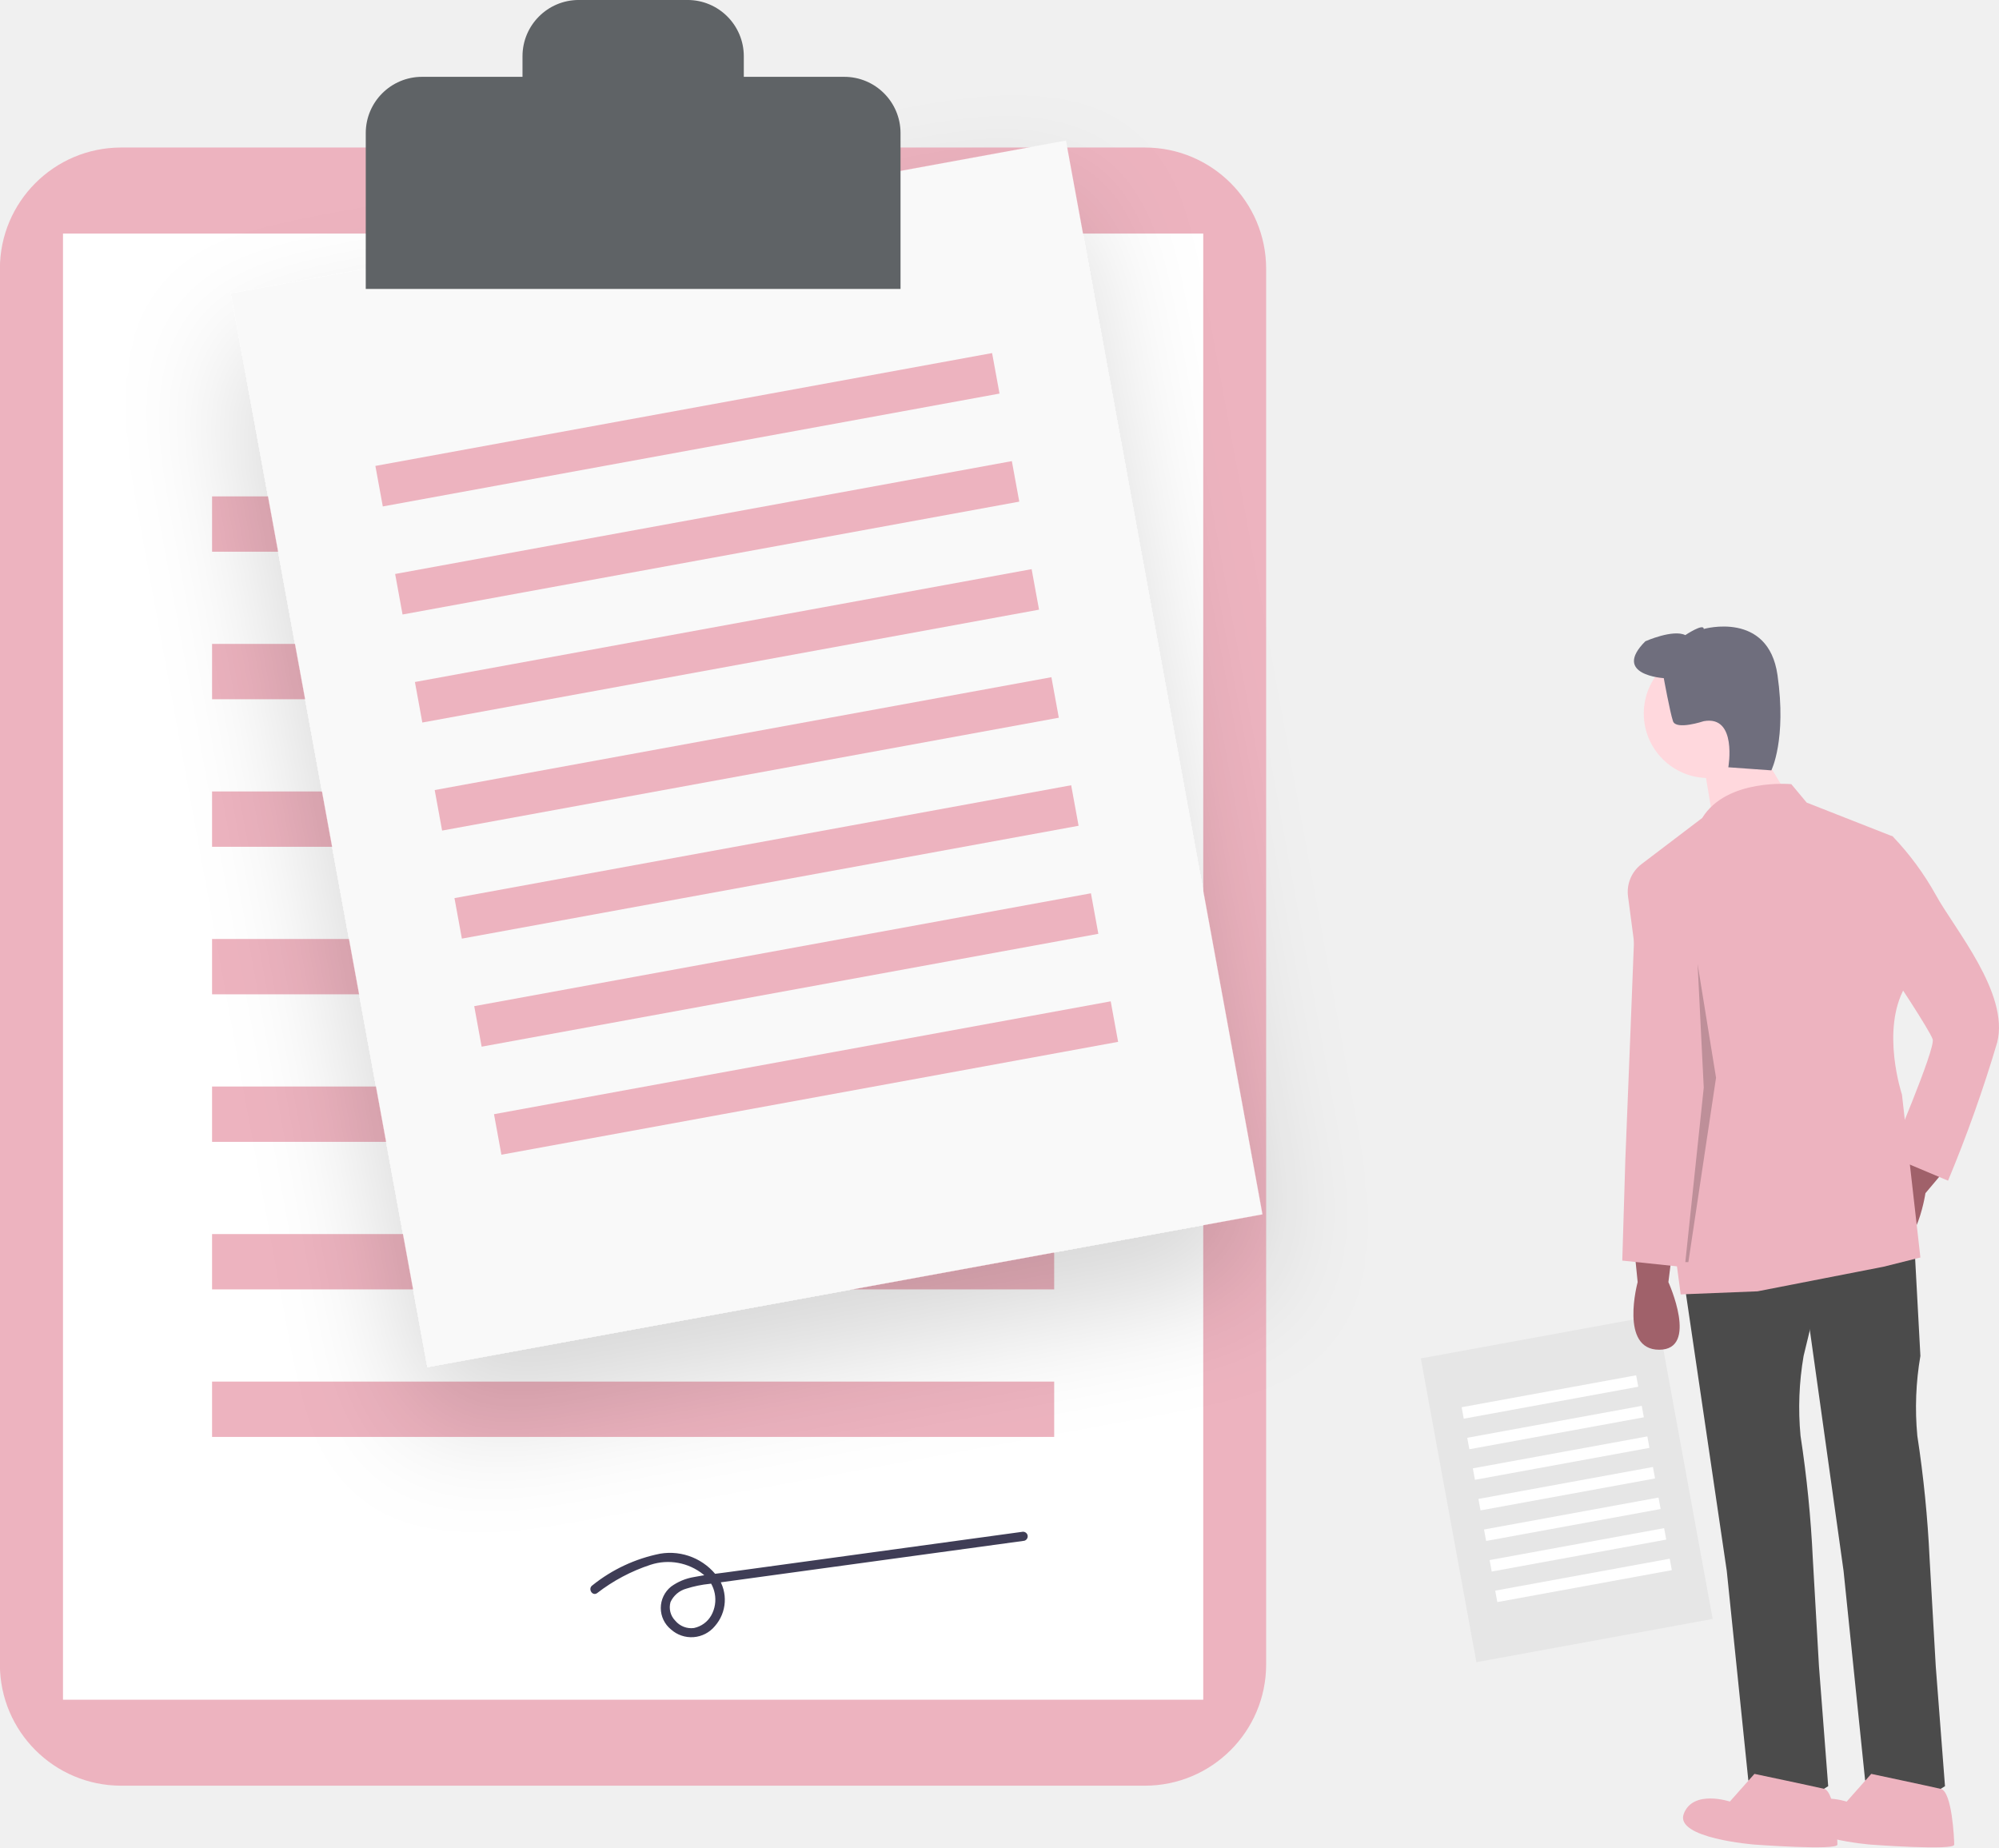
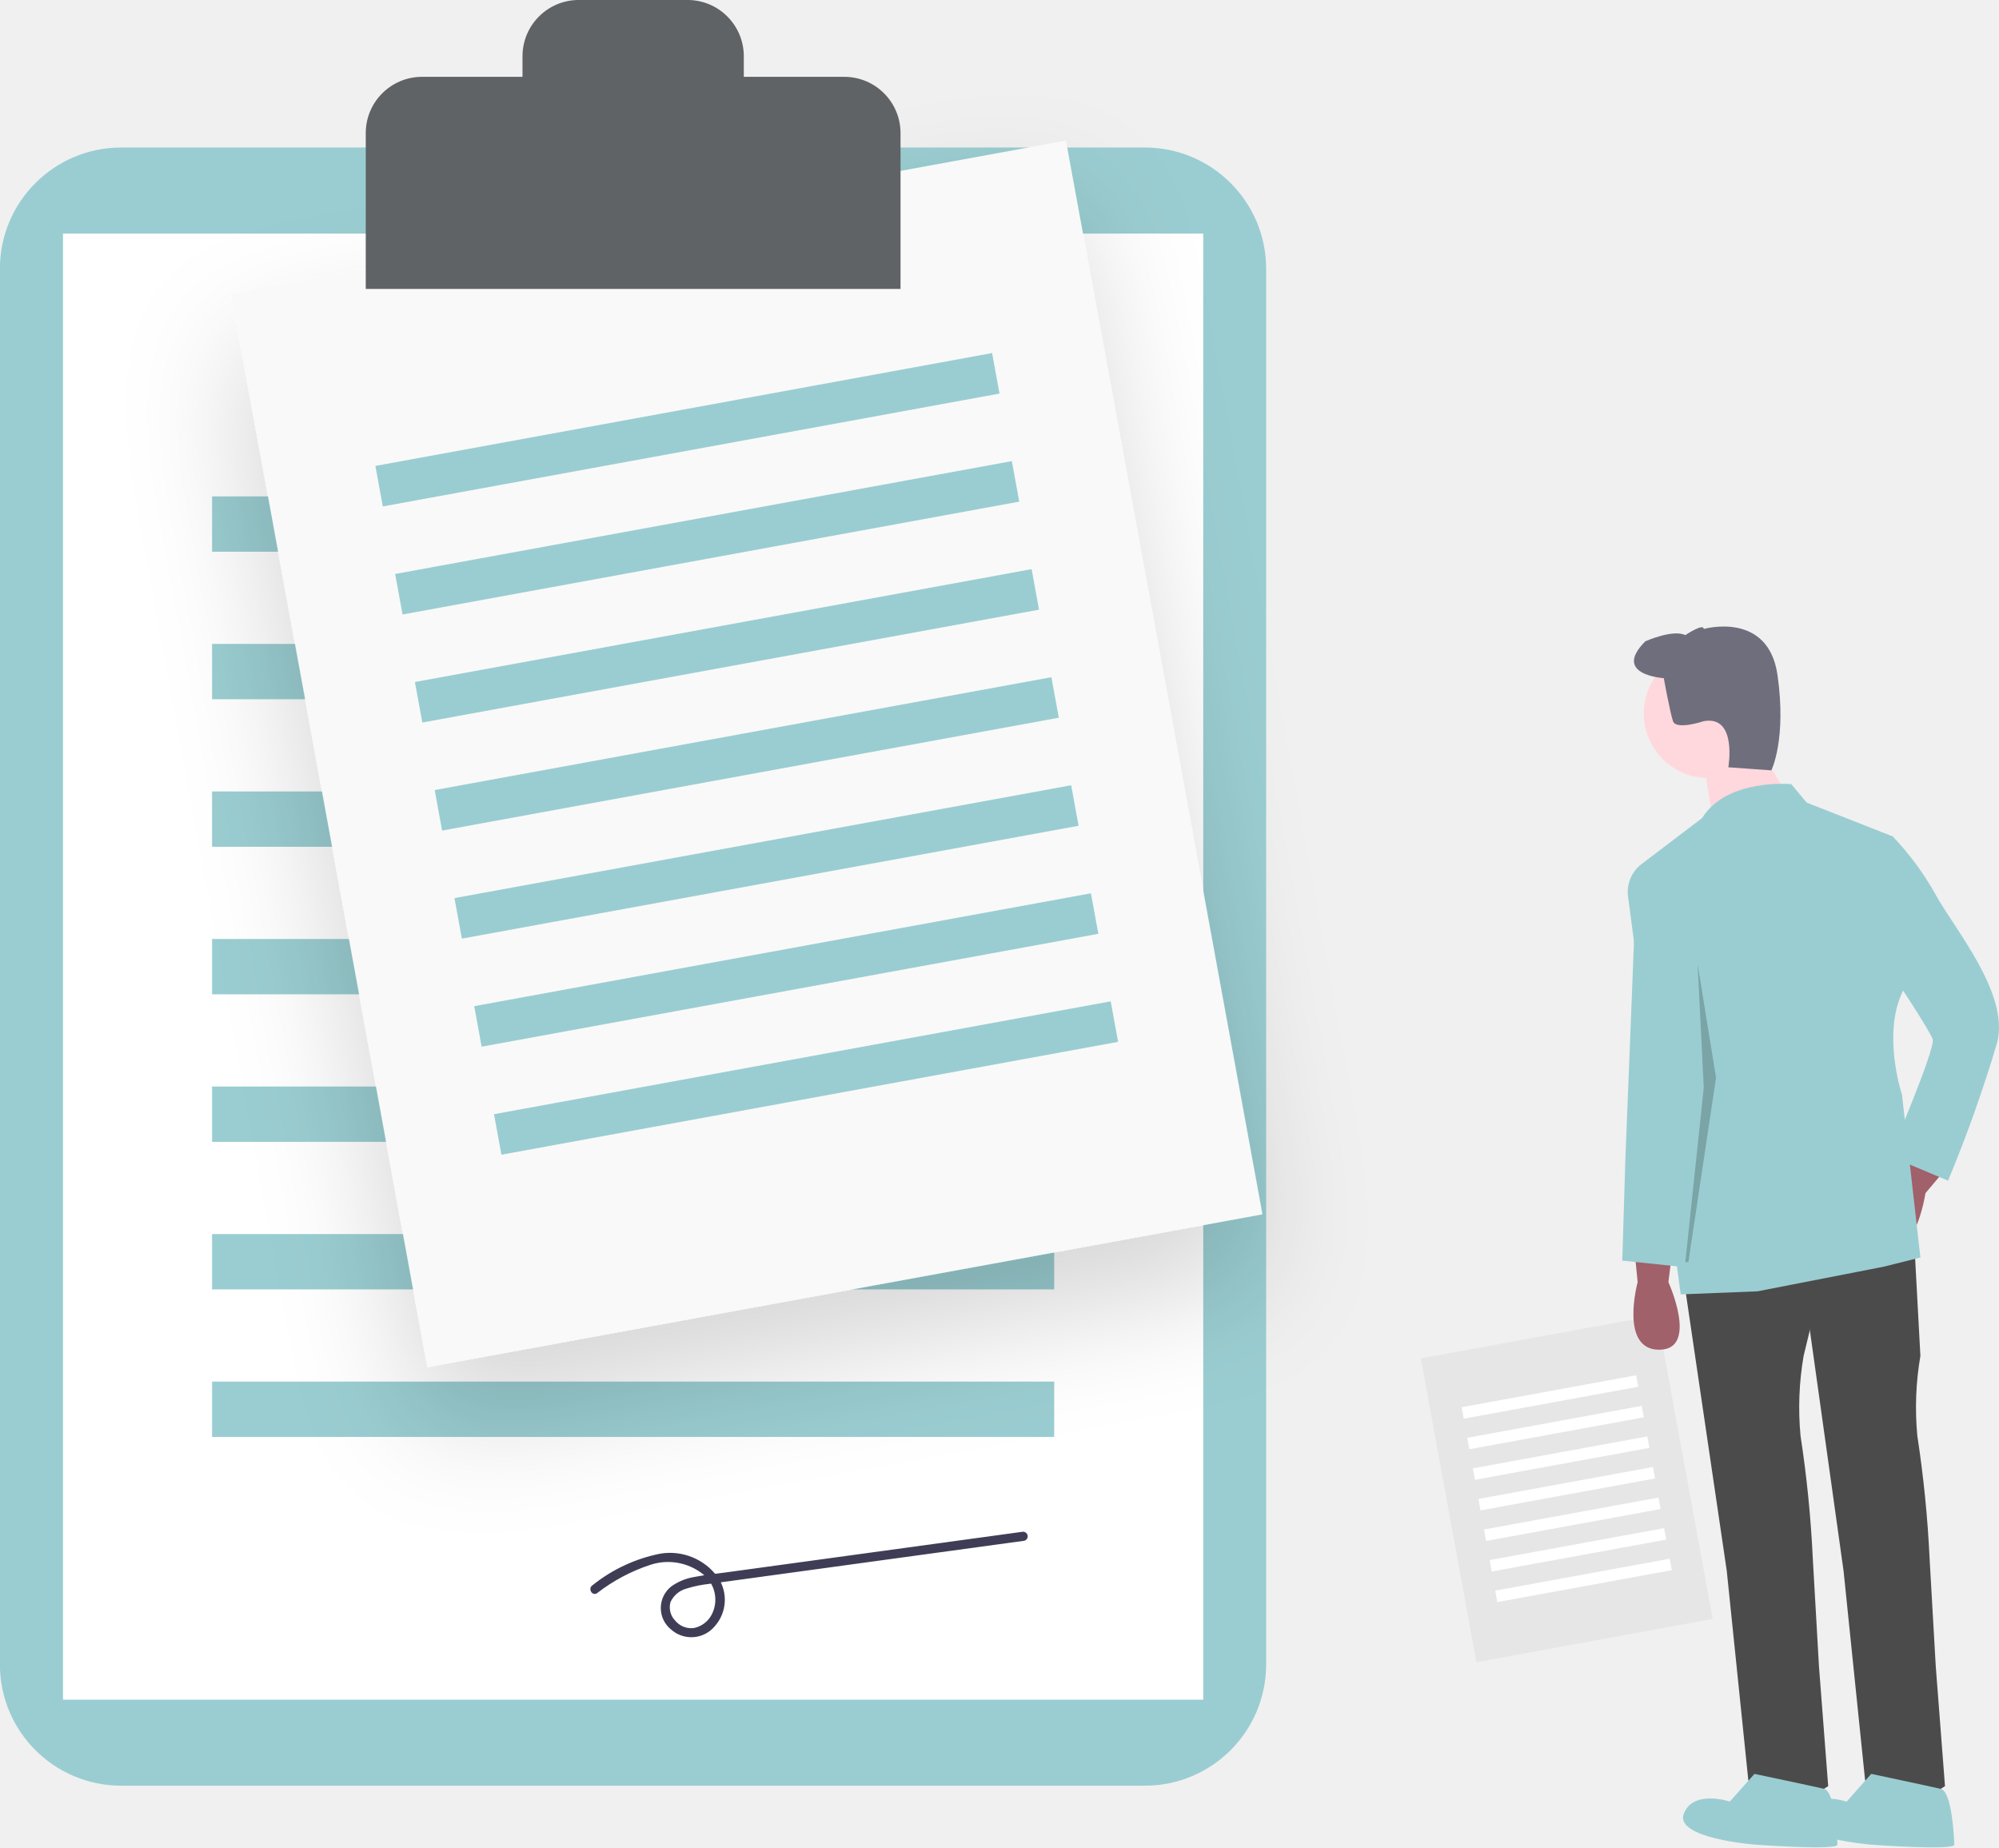
<svg xmlns="http://www.w3.org/2000/svg" width="100.076" height="92.477" viewBox="0 0 100.076 92.477">
  <defs>
    <filter id="Rectangle_1799" x="2.564" y="1.04" width="69.641" height="79.399" filterUnits="userSpaceOnUse">
      <feOffset dy="3" input="SourceAlpha" />
      <feGaussianBlur stdDeviation="3" result="blur" />
      <feFlood flood-opacity="0.161" />
      <feComposite operator="in" in2="blur" />
      <feComposite in="SourceGraphic" />
    </filter>
  </defs>
  <g id="undraw_contract_uy56" transform="translate(0 0)">
-     <path id="Path_1280" data-name="Path 1280" d="M210.8,143.094a6.072,6.072,0,0,0-6.066,6.066v69.879A6.072,6.072,0,0,0,210.8,225.1h51.261a6.072,6.072,0,0,0,6.065-6.066V149.16a6.072,6.072,0,0,0-6.065-6.066Z" transform="translate(-204.739 -135.709)" fill="#edb3bf" />
+     <path id="Path_1280" data-name="Path 1280" d="M210.8,143.094a6.072,6.072,0,0,0-6.066,6.066v69.879A6.072,6.072,0,0,0,210.8,225.1h51.261a6.072,6.072,0,0,0,6.065-6.066V149.16a6.072,6.072,0,0,0-6.065-6.066Z" transform="translate(-204.739 -135.709)" fill="#9acdd1" />
    <rect id="Rectangle_1791" data-name="Rectangle 1791" width="57.084" height="73.394" transform="translate(3.154 11.693)" fill="#fff" />
-     <rect id="Rectangle_1792" data-name="Rectangle 1792" width="42.159" height="2.77" transform="translate(10.617 24.849)" fill="#edb3bf" />
-     <rect id="Rectangle_1793" data-name="Rectangle 1793" width="42.159" height="2.77" transform="translate(10.617 32.234)" fill="#edb3bf" />
-     <rect id="Rectangle_1794" data-name="Rectangle 1794" width="42.159" height="2.77" transform="translate(10.617 39.62)" fill="#edb3bf" />
-     <rect id="Rectangle_1795" data-name="Rectangle 1795" width="42.159" height="2.77" transform="translate(10.617 47.005)" fill="#edb3bf" />
-     <rect id="Rectangle_1796" data-name="Rectangle 1796" width="42.159" height="2.77" transform="translate(10.617 54.391)" fill="#edb3bf" />
-     <rect id="Rectangle_1797" data-name="Rectangle 1797" width="42.159" height="2.77" transform="translate(10.617 61.777)" fill="#edb3bf" />
-     <rect id="Rectangle_1798" data-name="Rectangle 1798" width="42.159" height="2.77" transform="translate(10.617 69.162)" fill="#edb3bf" />
+     <rect id="Rectangle_1792" data-name="Rectangle 1792" width="42.159" height="2.77" transform="translate(10.617 24.849)" fill="#9acdd1" />
+     <rect id="Rectangle_1793" data-name="Rectangle 1793" width="42.159" height="2.77" transform="translate(10.617 32.234)" fill="#9acdd1" />
+     <rect id="Rectangle_1794" data-name="Rectangle 1794" width="42.159" height="2.77" transform="translate(10.617 39.62)" fill="#9acdd1" />
+     <rect id="Rectangle_1795" data-name="Rectangle 1795" width="42.159" height="2.77" transform="translate(10.617 47.005)" fill="#9acdd1" />
+     <rect id="Rectangle_1796" data-name="Rectangle 1796" width="42.159" height="2.77" transform="translate(10.617 54.391)" fill="#9acdd1" />
+     <rect id="Rectangle_1797" data-name="Rectangle 1797" width="42.159" height="2.77" transform="translate(10.617 61.777)" fill="#9acdd1" />
+     <rect id="Rectangle_1798" data-name="Rectangle 1798" width="42.159" height="2.77" transform="translate(10.617 69.162)" fill="#9acdd1" />
    <g transform="matrix(1, 0, 0, 1, 0, 0)" filter="url(#Rectangle_1799)">
      <rect id="Rectangle_1799-2" data-name="Rectangle 1799" width="42.499" height="54.641" transform="translate(11.56 14.69) rotate(-10.37)" fill="#f9f9f9" />
    </g>
-     <rect id="Rectangle_1800" data-name="Rectangle 1800" width="31.387" height="2.062" transform="translate(18.793 23.324) rotate(-10.37)" fill="#edb3bf" />
-     <rect id="Rectangle_1801" data-name="Rectangle 1801" width="31.387" height="2.062" transform="translate(19.782 28.733) rotate(-10.37)" fill="#edb3bf" />
-     <rect id="Rectangle_1802" data-name="Rectangle 1802" width="31.387" height="2.062" transform="translate(20.772 34.141) rotate(-10.37)" fill="#edb3bf" />
-     <rect id="Rectangle_1803" data-name="Rectangle 1803" width="31.387" height="2.062" transform="translate(21.762 39.55) rotate(-10.37)" fill="#edb3bf" />
-     <rect id="Rectangle_1804" data-name="Rectangle 1804" width="31.387" height="2.062" transform="translate(22.752 44.959) rotate(-10.37)" fill="#edb3bf" />
-     <rect id="Rectangle_1805" data-name="Rectangle 1805" width="31.387" height="2.062" transform="translate(23.741 50.368) rotate(-10.37)" fill="#edb3bf" />
-     <rect id="Rectangle_1806" data-name="Rectangle 1806" width="31.387" height="2.062" transform="translate(24.731 55.776) rotate(-10.37)" fill="#edb3bf" />
+     <rect id="Rectangle_1800" data-name="Rectangle 1800" width="31.387" height="2.062" transform="translate(18.793 23.324) rotate(-10.37)" fill="#9acdd1" />
+     <rect id="Rectangle_1801" data-name="Rectangle 1801" width="31.387" height="2.062" transform="translate(19.782 28.733) rotate(-10.37)" fill="#9acdd1" />
+     <rect id="Rectangle_1802" data-name="Rectangle 1802" width="31.387" height="2.062" transform="translate(20.772 34.141) rotate(-10.37)" fill="#9acdd1" />
+     <rect id="Rectangle_1803" data-name="Rectangle 1803" width="31.387" height="2.062" transform="translate(21.762 39.55) rotate(-10.37)" fill="#9acdd1" />
+     <rect id="Rectangle_1804" data-name="Rectangle 1804" width="31.387" height="2.062" transform="translate(22.752 44.959) rotate(-10.37)" fill="#9acdd1" />
+     <rect id="Rectangle_1805" data-name="Rectangle 1805" width="31.387" height="2.062" transform="translate(23.741 50.368) rotate(-10.37)" fill="#9acdd1" />
+     <rect id="Rectangle_1806" data-name="Rectangle 1806" width="31.387" height="2.062" transform="translate(24.731 55.776) rotate(-10.37)" fill="#9acdd1" />
    <rect id="Rectangle_1807" data-name="Rectangle 1807" width="12.025" height="15.461" transform="translate(71.13 68.001) rotate(-10.37)" fill="#e6e6e6" />
    <rect id="Rectangle_1808" data-name="Rectangle 1808" width="8.881" height="0.583" transform="translate(73.175 70.445) rotate(-10.37)" fill="#fff" />
    <rect id="Rectangle_1809" data-name="Rectangle 1809" width="8.881" height="0.583" transform="translate(73.455 71.975) rotate(-10.37)" fill="#fff" />
    <rect id="Rectangle_1810" data-name="Rectangle 1810" width="8.881" height="0.583" transform="translate(73.735 73.505) rotate(-10.37)" fill="#fff" />
    <rect id="Rectangle_1811" data-name="Rectangle 1811" width="8.881" height="0.583" transform="translate(74.015 75.036) rotate(-10.37)" fill="#fff" />
    <rect id="Rectangle_1812" data-name="Rectangle 1812" width="8.881" height="0.583" transform="translate(74.295 76.566) rotate(-10.37)" fill="#fff" />
    <rect id="Rectangle_1813" data-name="Rectangle 1813" width="8.881" height="0.583" transform="translate(74.575 78.097) rotate(-10.37)" fill="#fff" />
    <rect id="Rectangle_1814" data-name="Rectangle 1814" width="8.881" height="0.583" transform="translate(74.855 79.627) rotate(-10.37)" fill="#fff" />
    <path id="Path_1281" data-name="Path 1281" d="M373.329,88.6H368.3V87.57a2.817,2.817,0,0,0-2.817-2.817h-5.445a2.817,2.817,0,0,0-2.817,2.817V88.6h-5.03a2.817,2.817,0,0,0-2.817,2.817v7.8h26.772v-7.8a2.817,2.817,0,0,0-2.817-2.817Z" transform="translate(-331.063 -84.754)" fill="#5f6366" />
    <path id="Path_1282" data-name="Path 1282" d="M438.528,693.5a8.864,8.864,0,0,1,2.674-1.42,2.813,2.813,0,0,1,2.649.486,1.623,1.623,0,0,1,.392,2.051,1.3,1.3,0,0,1-.864.628,1.04,1.04,0,0,1-.935-.365.954.954,0,0,1-.238-.937,1.228,1.228,0,0,1,.787-.668,5.821,5.821,0,0,1,1.174-.242l1.632-.223,6.68-.915,7.439-1.018a.232.232,0,0,0,.161-.284.237.237,0,0,0-.284-.161l-14.8,2.027c-.535.073-1.078.126-1.608.233a2.705,2.705,0,0,0-1.155.48,1.378,1.378,0,0,0-.006,2.142,1.527,1.527,0,0,0,2.2-.164,1.993,1.993,0,0,0,.151-2.442,2.961,2.961,0,0,0-2.888-1.185,7.867,7.867,0,0,0-3.389,1.581C438.051,693.266,438.282,693.666,438.528,693.5Z" transform="translate(-408.637 -613.747)" fill="#3f3d56" />
    <path id="Path_1283" data-name="Path 1283" d="M850.739,579.591l.154,1.539s-.923,3.385,1.077,3.385.462-3.385.462-3.385l.154-1.231Z" transform="translate(-768.907 -516.948)" fill="#a0616a" />
    <path id="Path_1284" data-name="Path 1284" d="M946.347,539.1l-.706,1.376s-2.613,2.342-.933,3.428,2.225-2.592,2.225-2.592l.8-.95Z" transform="translate(-850.54 -481.581)" fill="#a0616a" />
    <path id="Path_1285" data-name="Path 1285" d="M870.591,582.036l2.154,14.617,1.077,10.463s.923,2.308,4,.308l-.462-6-.308-5.385a58.749,58.749,0,0,0-.615-6.155,15.194,15.194,0,0,1,.154-4l1.231-5.078Z" transform="translate(-786.297 -518.008)" fill="#4b4b4b" />
-     <path id="Path_1286" data-name="Path 1286" d="M873.875,786.211l-1.231,1.385s-1.846-.615-2.308.615,3.539,1.539,3.539,1.539,4.154.308,4.154,0-.111-2.661-.671-2.792S873.875,786.211,873.875,786.211Z" transform="translate(-786.042 -697.411)" fill="#edb3bf" />
+     <path id="Path_1286" data-name="Path 1286" d="M873.875,786.211l-1.231,1.385s-1.846-.615-2.308.615,3.539,1.539,3.539,1.539,4.154.308,4.154,0-.111-2.661-.671-2.792S873.875,786.211,873.875,786.211Z" transform="translate(-786.042 -697.411)" fill="#9acdd1" />
    <path id="Path_1287" data-name="Path 1287" d="M916.777,577.021l2.154,15.386,1.077,10.463s.923,2.308,4,.308l-.462-6-.308-5.385a58.749,58.749,0,0,0-.615-6.155,15.194,15.194,0,0,1,.154-4l-.308-5.693Z" transform="translate(-826.636 -513.762)" fill="#4b4b4b" />
-     <path id="Path_1288" data-name="Path 1288" d="M920.061,786.211,918.83,787.6s-1.846-.615-2.308.615,3.539,1.539,3.539,1.539,4.154.308,4.154,0-.111-2.661-.671-2.792S920.061,786.211,920.061,786.211Z" transform="translate(-826.381 -697.411)" fill="#edb3bf" />
+     <path id="Path_1288" data-name="Path 1288" d="M920.061,786.211,918.83,787.6s-1.846-.615-2.308.615,3.539,1.539,3.539,1.539,4.154.308,4.154,0-.111-2.661-.671-2.792S920.061,786.211,920.061,786.211Z" transform="translate(-826.381 -697.411)" fill="#9acdd1" />
    <circle id="Ellipse_49" data-name="Ellipse 49" cx="3.231" cy="3.231" r="3.231" transform="translate(82.293 32.486)" fill="#ffd8dd" />
    <path id="Path_1289" data-name="Path 1289" d="M676.369,293.685l1.385,2.308-3.539,1.539-.462-2.77Z" transform="translate(-588.459 -256.506)" fill="#ffd8dd" />
-     <path id="Path_1290" data-name="Path 1290" d="M856.623,394.73s-3.231-.308-4.462,1.693l-3.037,2.308a1.751,1.751,0,0,0-.676,1.623l2.636,19.918,3.847-.154,6.308-1.231,1.846-.462-.923-8.155s-1.077-3.231.154-5.385l-.615-7.539-4.308-1.693Z" transform="translate(-766.944 -355.475)" fill="#edb3bf" />
-     <path id="Path_1291" data-name="Path 1291" d="M847.514,428.656l-.231-.385s-.308,0-.308.615-.539,13.925-.539,13.925l-.154,5.078,2.923.308,1.077-9.54-.462-6.308Z" transform="translate(-765.066 -384.784)" fill="#edb3bf" />
-     <path id="Path_1292" data-name="Path 1292" d="M936.224,413.079l2.154.308a14.3,14.3,0,0,1,2.154,2.923c.923,1.693,3.693,4.924,3.077,7.385a68.66,68.66,0,0,1-2.462,6.924l-2.923-1.231s2.308-5.385,2.154-5.847-2-3.231-2-3.231Z" transform="translate(-843.622 -371.515)" fill="#edb3bf" />
+     <path id="Path_1290" data-name="Path 1290" d="M856.623,394.73s-3.231-.308-4.462,1.693l-3.037,2.308a1.751,1.751,0,0,0-.676,1.623l2.636,19.918,3.847-.154,6.308-1.231,1.846-.462-.923-8.155s-1.077-3.231.154-5.385l-.615-7.539-4.308-1.693Z" transform="translate(-766.944 -355.475)" fill="#9acdd1   " />
+     <path id="Path_1291" data-name="Path 1291" d="M847.514,428.656l-.231-.385s-.308,0-.308.615-.539,13.925-.539,13.925l-.154,5.078,2.923.308,1.077-9.54-.462-6.308Z" transform="translate(-765.066 -384.784)" fill="#9acdd1" />
+     <path id="Path_1292" data-name="Path 1292" d="M936.224,413.079l2.154.308a14.3,14.3,0,0,1,2.154,2.923c.923,1.693,3.693,4.924,3.077,7.385a68.66,68.66,0,0,1-2.462,6.924l-2.923-1.231s2.308-5.385,2.154-5.847-2-3.231-2-3.231Z" transform="translate(-843.622 -371.515)" fill="#9acdd1" />
    <path id="Path_1293" data-name="Path 1293" d="M852.389,335.089s-2.616-.154-.923-1.846c0,0,1.385-.615,2-.308,0,0,.923-.615.923-.308,0,0,3.231-.923,3.693,2.308s-.308,4.77-.308,4.77l-2.154-.154s.462-2.616-1.231-2.308c0,0-1.385.462-1.539,0S852.389,335.089,852.389,335.089Z" transform="translate(-769.095 -301.141)" fill="#6f6e7d" />
    <path id="Path_1294" data-name="Path 1294" d="M666.615,396.12,668,386.888l-.923-5.693.308,6.192-.923,8.733Z" transform="translate(-582.09 -332.938)" opacity="0.2" />
  </g>
</svg>
